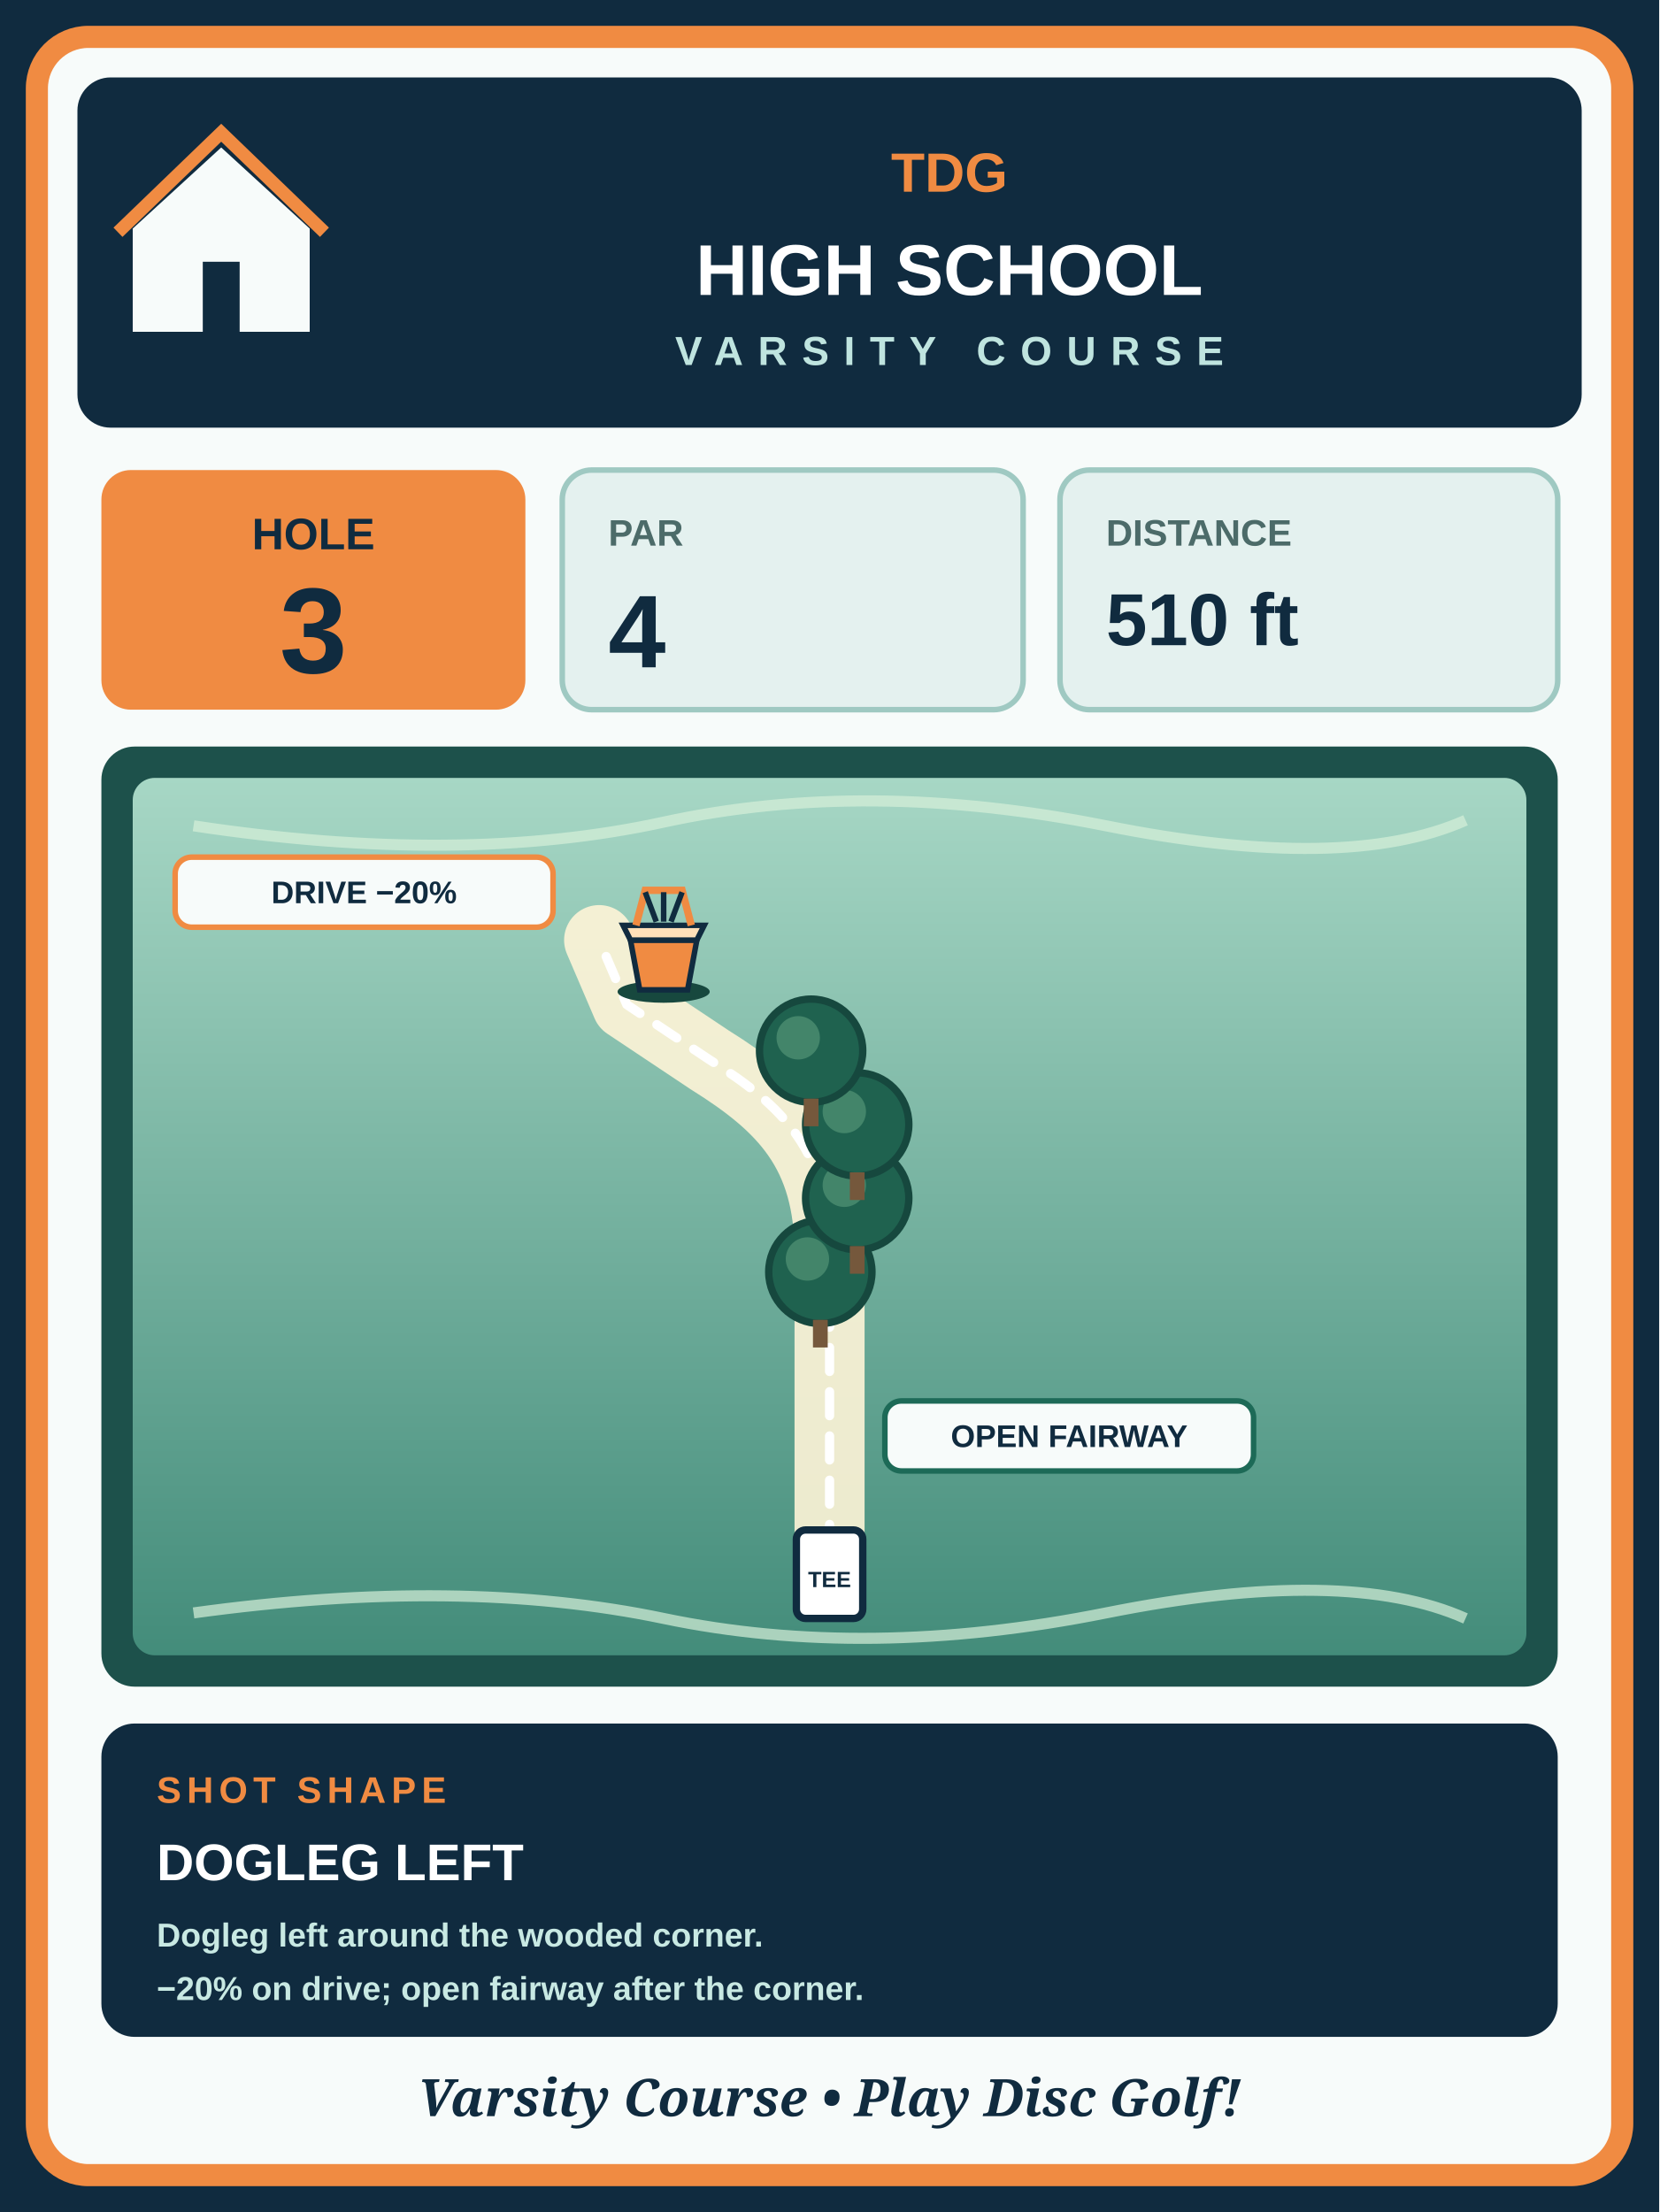
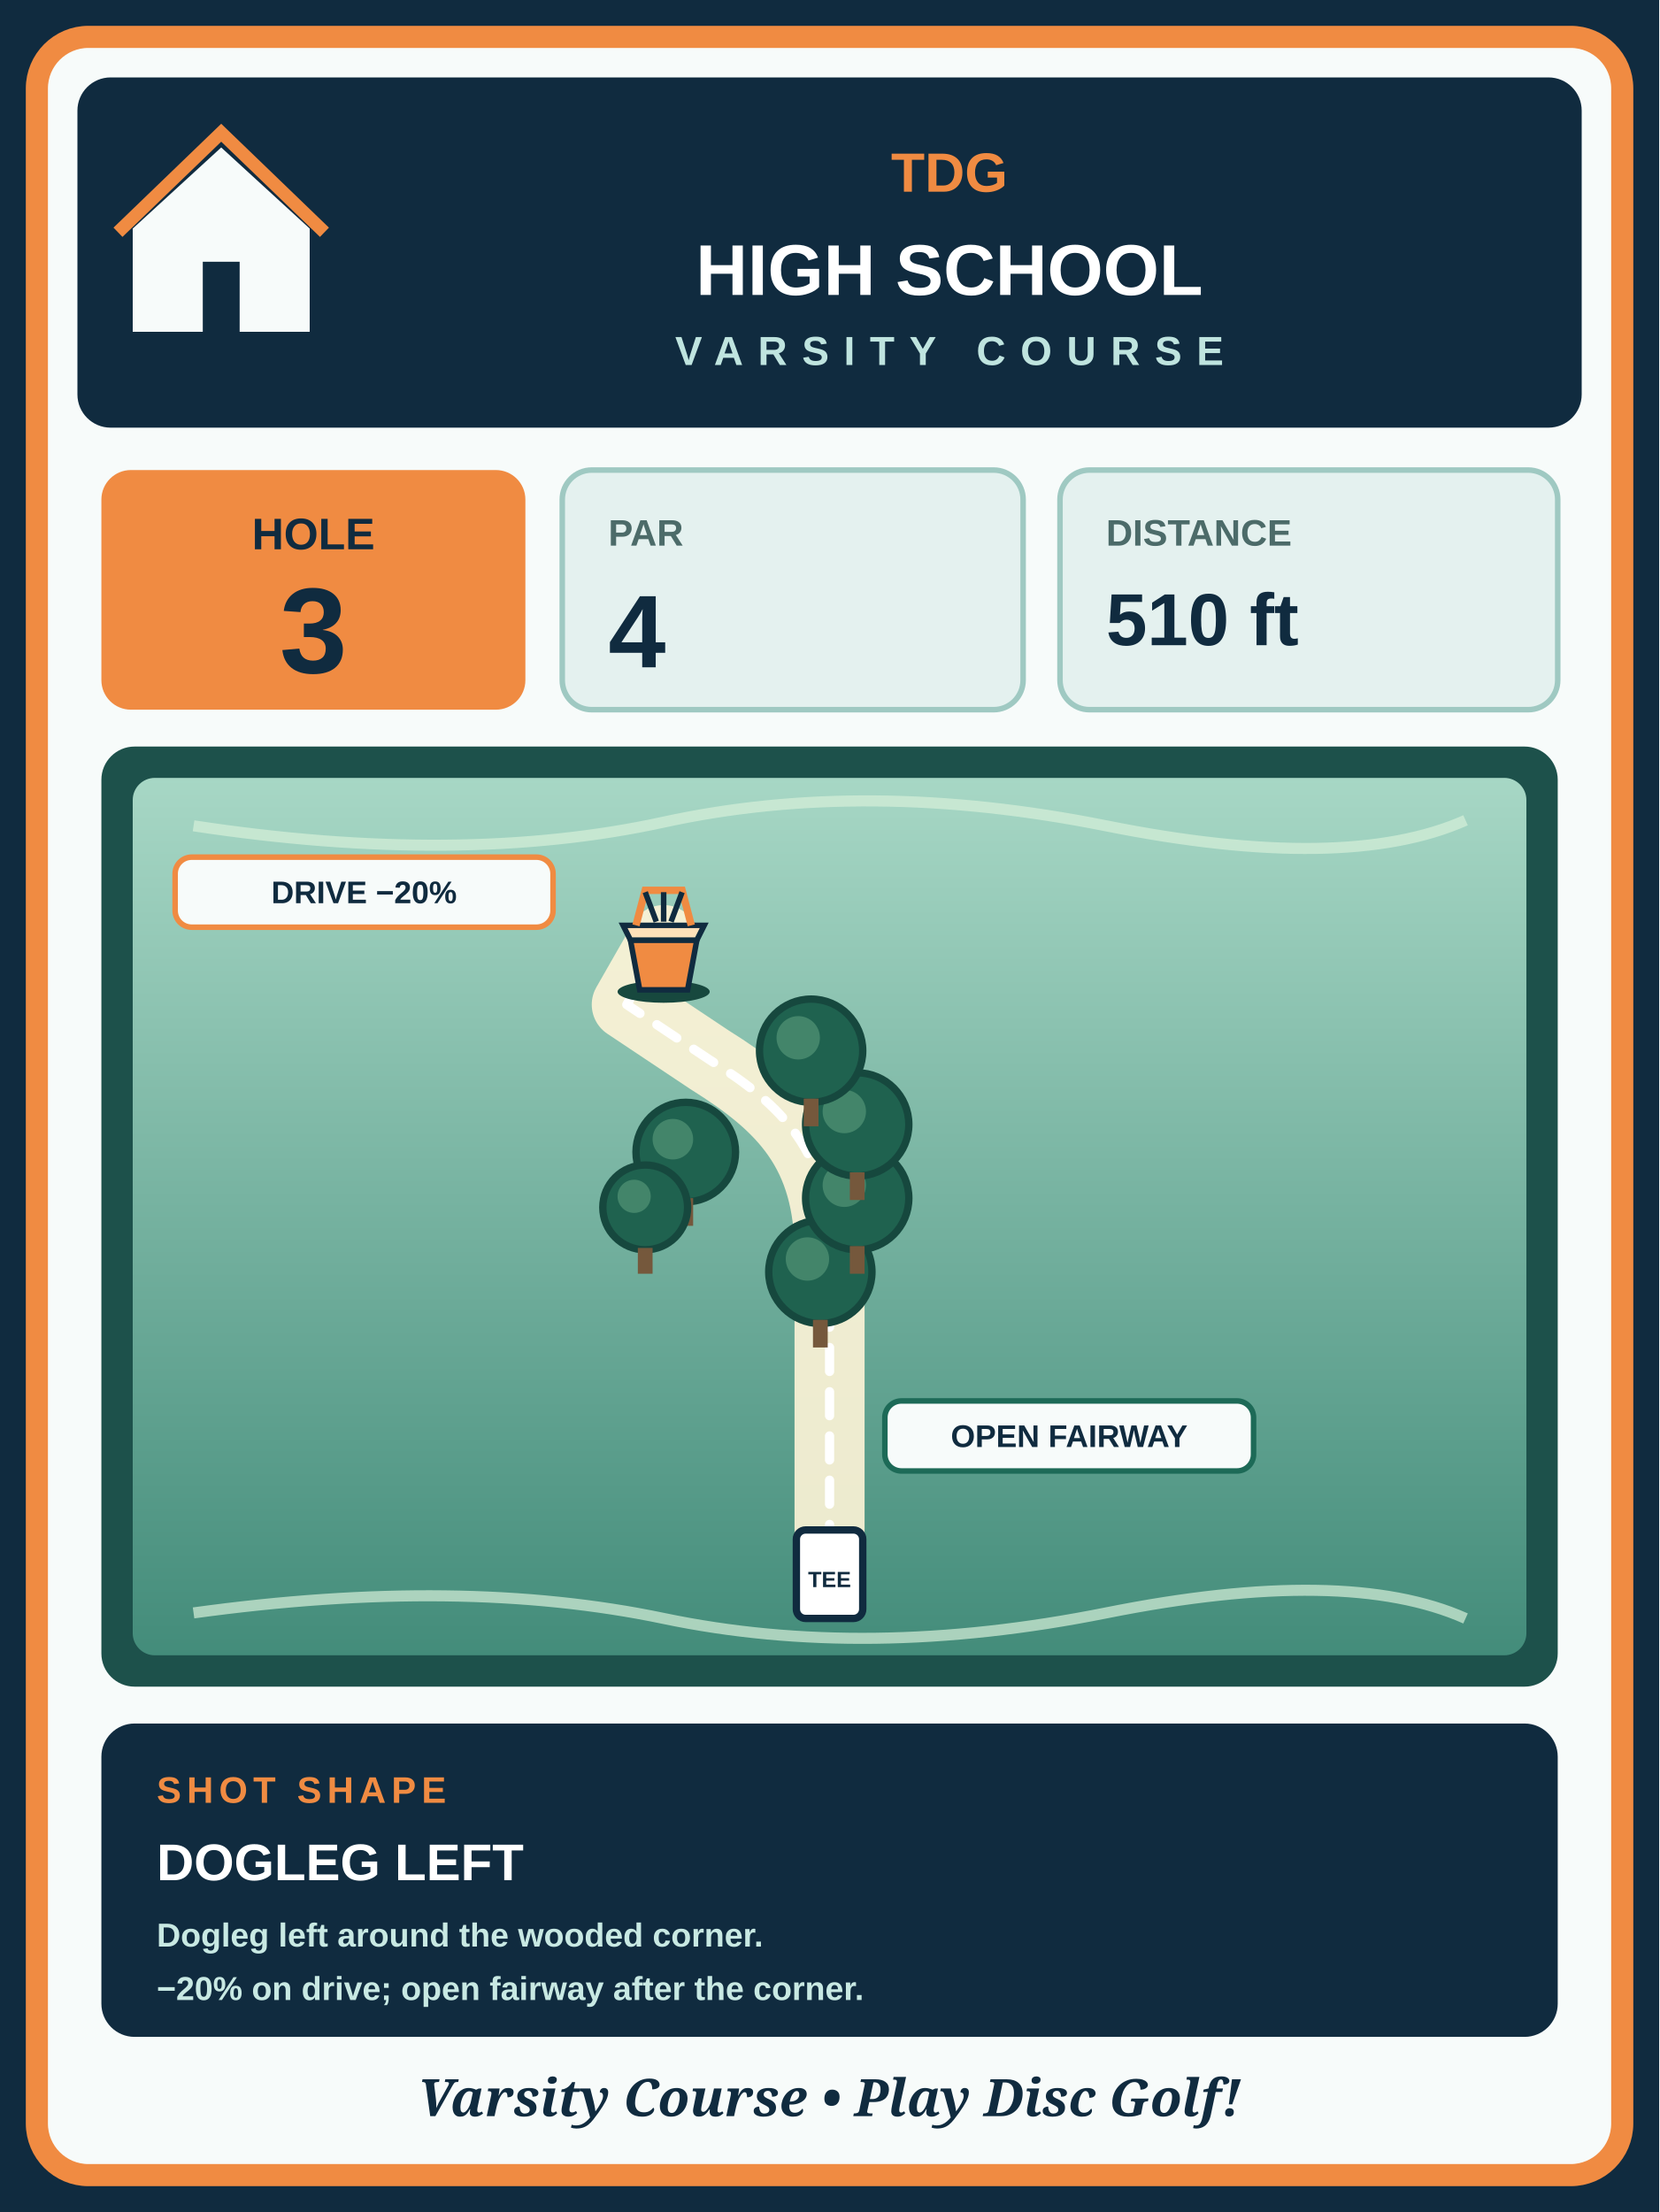
<svg xmlns="http://www.w3.org/2000/svg" viewBox="0 0 900 1200">
  <defs>
    <linearGradient id="turf" x2="0" y2="1">
      <stop stop-color="#a7d7c5" />
      <stop offset="1" stop-color="#438c7a" />
    </linearGradient>
    <linearGradient id="sky" x2="0" y2="1">
      <stop stop-color="#eff8f7" />
      <stop offset="1" stop-color="#c7e7e1" />
    </linearGradient>
  </defs>
  <rect width="900" height="1200" fill="#102b3f" />
  <rect x="20" y="20" width="860" height="1160" rx="28" fill="#f7fbfa" stroke="#f08b42" stroke-width="12" />
  <rect x="42" y="42" width="816" height="190" rx="18" fill="#102b3f" />
  <g transform="translate(72 72)">
    <path d="M0 52 L48 8 L96 52 V108 H0Z" fill="#f7fbfa" />
    <rect x="38" y="70" width="20" height="38" fill="#102b3f" />
    <path d="M-8 54 L48 0 L104 54" fill="none" stroke="#f08b42" stroke-width="7" />
  </g>
  <text x="515" y="104" text-anchor="middle" font-family="Arial,sans-serif" font-size="30" font-weight="900" fill="#f08b42">TDG</text>
  <text x="515" y="160" text-anchor="middle" font-family="Arial,sans-serif" font-size="39" font-weight="900" fill="#fff">HIGH SCHOOL</text>
  <text x="515" y="198" text-anchor="middle" font-family="Arial,sans-serif" font-size="22" font-weight="800" letter-spacing="8" fill="#bfe4df">VARSITY COURSE</text>
  <rect x="55" y="255" width="230" height="130" rx="16" fill="#f08b42" />
  <text x="170" y="298" text-anchor="middle" font-family="Arial" font-size="24" font-weight="900" fill="#102b3f">HOLE</text>
  <text x="170" y="365" text-anchor="middle" font-family="Arial" font-size="66" font-weight="900" fill="#102b3f">3</text>
  <rect x="305" y="255" width="250" height="130" rx="16" fill="#e4f1ef" stroke="#9fc9c2" stroke-width="3" />
  <text x="330" y="296" font-family="Arial" font-size="20" font-weight="800" fill="#4c6b69">PAR</text>
  <text x="330" y="362" font-family="Arial" font-size="56" font-weight="900" fill="#102b3f">4</text>
  <rect x="575" y="255" width="270" height="130" rx="16" fill="#e4f1ef" stroke="#9fc9c2" stroke-width="3" />
  <text x="600" y="296" font-family="Arial" font-size="20" font-weight="800" fill="#4c6b69">DISTANCE</text>
  <text x="600" y="350" font-family="Arial" font-size="40" font-weight="900" fill="#102b3f">510 ft</text>
  <rect x="55" y="405" width="790" height="510" rx="18" fill="#1d514b" />
  <rect x="72" y="422" width="756" height="476" rx="12" fill="url(#turf)" />
  <path d="M105 448 Q250 470 360 446 T600 448 T795 445 M105 875 Q250 855 360 878 T600 875 T795 878" fill="none" stroke="#d5f0d9" stroke-width="6" opacity=".7" />
  <g id="hole-map">
-     <path d="M450 840 L450 680 C450 625 425 600 385 575 L340 545 L325 510" fill="none" stroke="#fef4d7" stroke-width="38" stroke-linecap="round" stroke-linejoin="round" opacity=".9" />
-     <path d="M450 840 L450 680 C450 625 425 600 385 575 L340 545 L325 510" fill="none" stroke="#fff" stroke-width="5" stroke-dasharray="13 11" stroke-linecap="round" stroke-linejoin="round" />
+     <path d="M450 840 L450 680 C450 625 425 600 385 575 L340 545 L360 510" fill="none" stroke="#fef4d7" stroke-width="38" stroke-linecap="round" stroke-linejoin="round" opacity=".9" />
+     <path d="M450 840 L450 680 C450 625 425 600 385 575 L340 545 L360 510" fill="none" stroke="#fff" stroke-width="5" stroke-dasharray="13 11" stroke-linecap="round" stroke-linejoin="round" />
+     <g id="left-side-wooded-corner">
+       <g>
+         <circle cx="372" cy="625" r="27" fill="#1f624f" stroke="#16483e" stroke-width="4" />
+         <circle cx="365" cy="618" r="11" fill="#43856a" />
+         <rect x="368" y="650" width="8" height="15" fill="#75583c" />
+       </g>
+       <g>
+         <circle cx="350" cy="655" r="23" fill="#1f624f" stroke="#16483e" stroke-width="4" />
+         <circle cx="344" cy="649" r="9" fill="#43856a" />
+         <rect x="346" y="677" width="8" height="14" fill="#75583c" />
+       </g>
+     </g>
    <g>
      <circle cx="445" cy="690" r="28" fill="#1f624f" stroke="#16483e" stroke-width="4" />
      <circle cx="438" cy="683" r="11.76" fill="#43856a" />
      <rect x="441" y="716" width="8" height="15" fill="#75583c" />
    </g>
    <g>
      <circle cx="465" cy="650" r="28" fill="#1f624f" stroke="#16483e" stroke-width="4" />
      <circle cx="458" cy="643" r="11.76" fill="#43856a" />
      <rect x="461" y="676" width="8" height="15" fill="#75583c" />
    </g>
    <g>
      <circle cx="465" cy="610" r="28" fill="#1f624f" stroke="#16483e" stroke-width="4" />
      <circle cx="458" cy="603" r="11.76" fill="#43856a" />
      <rect x="461" y="636" width="8" height="15" fill="#75583c" />
    </g>
    <g>
      <circle cx="440" cy="570" r="28" fill="#1f624f" stroke="#16483e" stroke-width="4" />
      <circle cx="433" cy="563" r="11.76" fill="#43856a" />
      <rect x="436" y="596" width="8" height="15" fill="#75583c" />
    </g>
    <rect x="95" y="465" width="205" height="38" rx="9" fill="#f7fbfa" stroke="#f08b42" stroke-width="3" />
    <text x="197.5" y="490" text-anchor="middle" font-family="Arial,sans-serif" font-size="17" font-weight="900" fill="#102b3f">DRIVE −20%</text>
    <rect x="480" y="760" width="200" height="38" rx="9" fill="#f7fbfa" stroke="#1d6a57" stroke-width="3" />
    <text x="580" y="785" text-anchor="middle" font-family="Arial,sans-serif" font-size="17" font-weight="900" fill="#102b3f">OPEN FAIRWAY</text>
    <rect x="432" y="830" width="36" height="48" rx="5" fill="#fff" stroke="#102b3f" stroke-width="4" />
    <text x="450" y="861" text-anchor="middle" font-family="Arial" font-size="12" font-weight="900" fill="#102b3f">TEE</text>
    <g transform="translate(360 510)">
      <ellipse cx="0" cy="28" rx="25" ry="6" fill="#17483e" />
      <path d="M-18 0 H18 L13 27 H-13Z" fill="#f08b42" stroke="#102b3f" stroke-width="3" />
      <path d="M-22 -8 H22 L18 0 H-18Z" fill="#ffe0b9" stroke="#102b3f" stroke-width="3" />
      <path d="M-15 -8 L-10 -27 H10 L15 -8" fill="none" stroke="#f08b42" stroke-width="4" />
      <path d="M-10 -26 L-4 -10 M0 -26 V-10 M10 -26 L4 -10" stroke="#102b3f" stroke-width="3" />
    </g>
  </g>
  <rect x="55" y="935" width="790" height="170" rx="18" fill="#102b3f" />
  <text x="85" y="978" font-family="Arial,sans-serif" font-size="20" font-weight="900" letter-spacing="3" fill="#f08b42">SHOT SHAPE</text>
  <text x="85" y="1020" font-family="Arial,sans-serif" font-size="28" font-weight="900" fill="#fff">DOGLEG LEFT</text>
  <text x="85" y="1056" font-family="Arial,sans-serif" font-size="18" font-weight="800" fill="#c8e9e3">Dogleg left around the wooded corner.</text>
  <text x="85" y="1085" font-family="Arial,sans-serif" font-size="18" font-weight="800" fill="#c8e9e3">−20% on drive; open fairway after the corner.</text>
  <text x="450" y="1148" text-anchor="middle" font-family="Georgia,serif" font-size="28" font-weight="bold" font-style="italic" fill="#102b3f">Varsity Course • Play Disc Golf!</text>
</svg>
